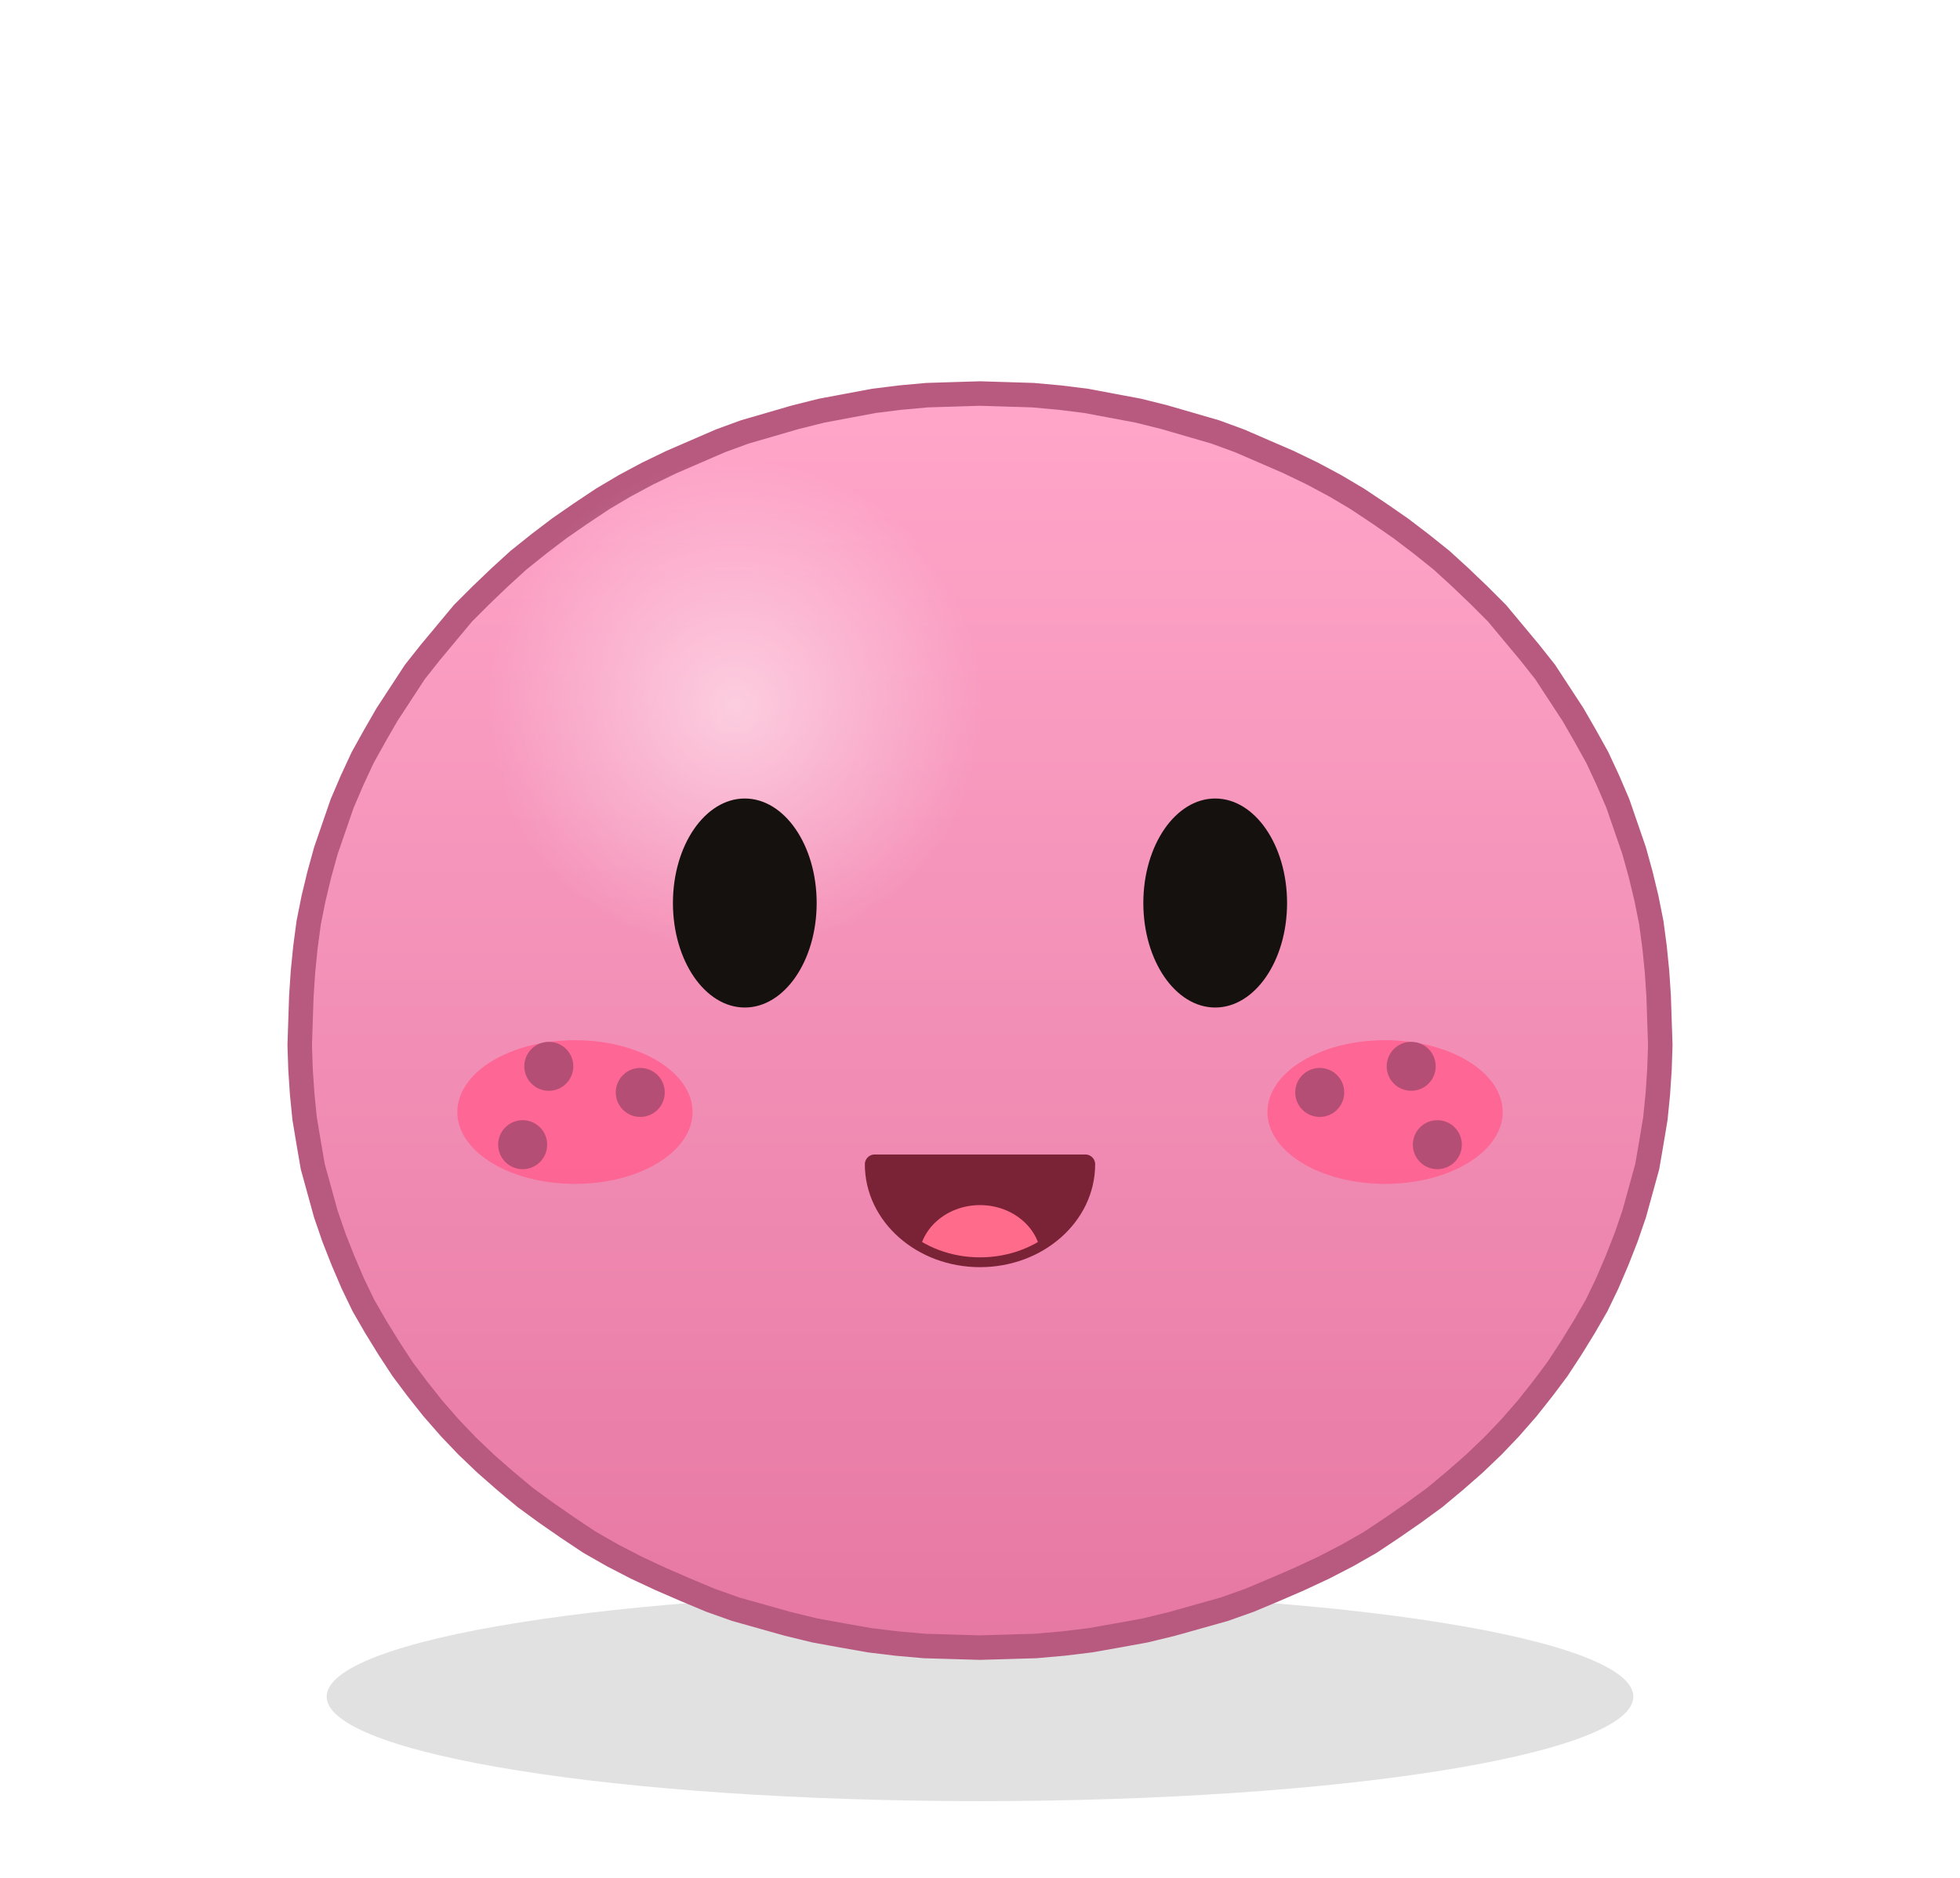
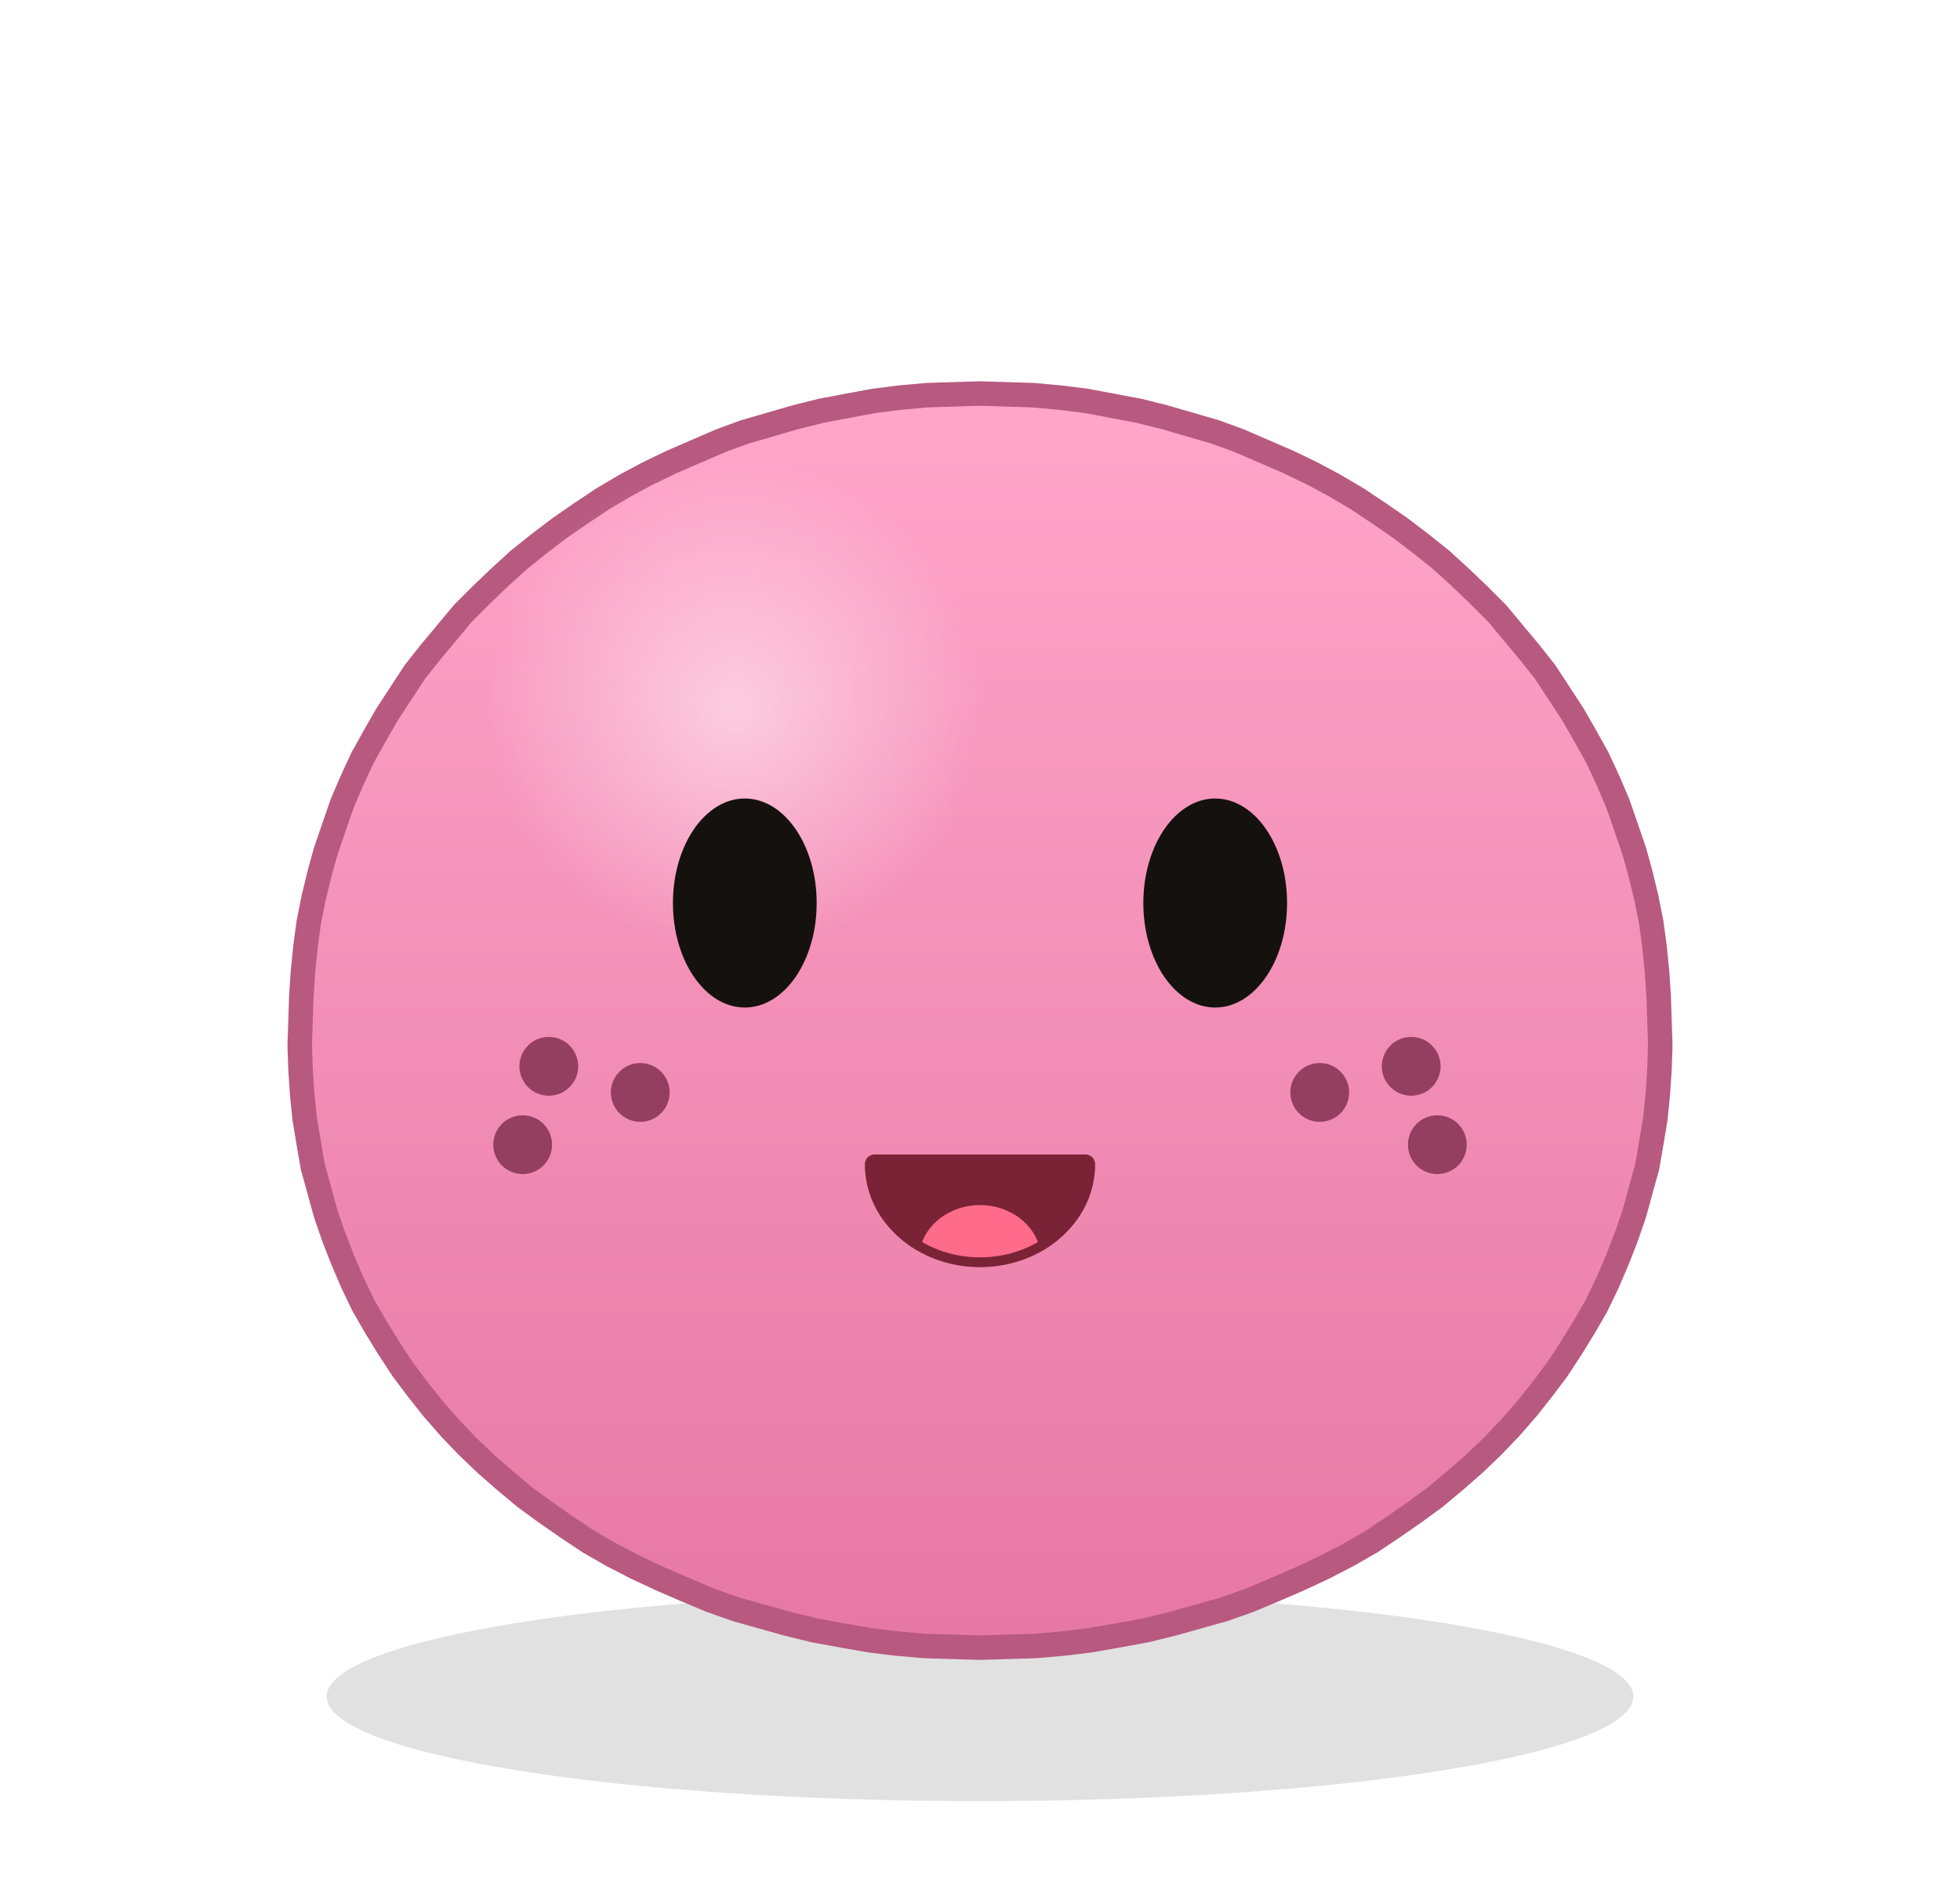
<svg xmlns="http://www.w3.org/2000/svg" viewBox="-120 -125 240 230" width="240" height="230">
  <defs>
    <linearGradient id="g" x1="0" y1="0" x2="0" y2="1">
      <stop offset="0" stop-color="#ffa6c9" />
      <stop offset="1" stop-color="#e678a3" />
    </linearGradient>
    <radialGradient id="h" gradientUnits="userSpaceOnUse" cx="-30.0" cy="-38.4" r="30.4">
      <stop offset="0" stop-color="#fff" stop-opacity=".5" />
      <stop offset="1" stop-color="#fff" stop-opacity="0" />
    </radialGradient>
  </defs>
  <ellipse cx="0" cy="82.8" rx="80.0" ry="12.8" fill="#000" opacity=".12" />
  <path d="M83.2 0.0 L83.3 3.0 L83.2 6.0 L83.0 9.0 L82.7 12.0 L82.2 15.0 L81.7 17.9 L80.9 20.8 L80.1 23.7 L79.1 26.6 L78.0 29.4 L76.8 32.2 L75.5 34.9 L74.0 37.5 L72.4 40.1 L70.7 42.7 L68.9 45.1 L67.0 47.5 L64.9 49.9 L62.8 52.1 L60.5 54.3 L58.1 56.4 L55.7 58.4 L53.1 60.3 L50.5 62.1 L47.8 63.9 L45.0 65.5 L42.1 67.0 L39.1 68.4 L36.1 69.7 L33.0 71.0 L29.9 72.1 L26.7 73.0 L23.5 73.9 L20.2 74.7 L16.9 75.3 L13.5 75.9 L10.2 76.3 L6.8 76.6 L3.4 76.7 L0.0 76.8 L-3.4 76.7 L-6.8 76.6 L-10.2 76.3 L-13.5 75.9 L-16.9 75.3 L-20.2 74.7 L-23.5 73.9 L-26.7 73.0 L-29.9 72.1 L-33.0 71.0 L-36.1 69.7 L-39.1 68.4 L-42.1 67.0 L-45.0 65.5 L-47.8 63.9 L-50.5 62.1 L-53.1 60.3 L-55.7 58.4 L-58.1 56.4 L-60.5 54.3 L-62.8 52.1 L-64.9 49.9 L-67.0 47.5 L-68.9 45.1 L-70.7 42.7 L-72.4 40.1 L-74.0 37.5 L-75.5 34.9 L-76.8 32.2 L-78.0 29.4 L-79.1 26.6 L-80.1 23.7 L-80.9 20.8 L-81.7 17.9 L-82.2 15.0 L-82.7 12.0 L-83.0 9.0 L-83.2 6.0 L-83.3 3.0 L-83.2 0.0 L-83.1 -3.0 L-82.9 -6.0 L-82.6 -9.0 L-82.2 -12.0 L-81.6 -15.0 L-80.9 -17.9 L-80.1 -20.8 L-79.1 -23.7 L-78.1 -26.6 L-76.9 -29.4 L-75.6 -32.2 L-74.1 -34.9 L-72.6 -37.5 L-70.9 -40.1 L-69.2 -42.7 L-67.3 -45.1 L-65.3 -47.5 L-63.3 -49.9 L-61.1 -52.1 L-58.8 -54.3 L-56.5 -56.4 L-54.0 -58.4 L-51.5 -60.3 L-48.9 -62.1 L-46.2 -63.9 L-43.5 -65.5 L-40.7 -67.0 L-37.8 -68.4 L-34.8 -69.7 L-31.8 -71.0 L-28.8 -72.1 L-25.7 -73.0 L-22.6 -73.9 L-19.4 -74.7 L-16.2 -75.3 L-13.0 -75.9 L-9.8 -76.3 L-6.5 -76.6 L-3.3 -76.7 L-0.0 -76.8 L3.3 -76.7 L6.5 -76.6 L9.8 -76.3 L13.0 -75.9 L16.2 -75.3 L19.4 -74.7 L22.6 -73.9 L25.7 -73.0 L28.8 -72.1 L31.8 -71.0 L34.8 -69.7 L37.8 -68.4 L40.7 -67.0 L43.5 -65.5 L46.2 -63.9 L48.9 -62.1 L51.5 -60.3 L54.0 -58.4 L56.5 -56.4 L58.8 -54.3 L61.1 -52.1 L63.3 -49.9 L65.3 -47.5 L67.3 -45.1 L69.2 -42.7 L70.9 -40.1 L72.6 -37.5 L74.1 -34.9 L75.6 -32.2 L76.9 -29.4 L78.1 -26.6 L79.1 -23.7 L80.1 -20.8 L80.9 -17.9 L81.6 -15.0 L82.2 -12.0 L82.6 -9.0 L82.9 -6.0 L83.1 -3.0Z" fill="url(#g)" stroke="#b8597f" stroke-width="3" />
  <path d="M83.2 0.0 L83.3 3.0 L83.2 6.0 L83.0 9.0 L82.7 12.0 L82.2 15.0 L81.7 17.9 L80.9 20.8 L80.1 23.7 L79.1 26.6 L78.0 29.4 L76.8 32.2 L75.5 34.9 L74.0 37.5 L72.4 40.1 L70.7 42.7 L68.9 45.1 L67.0 47.5 L64.9 49.9 L62.8 52.1 L60.5 54.3 L58.1 56.4 L55.7 58.4 L53.1 60.3 L50.5 62.1 L47.8 63.9 L45.0 65.5 L42.1 67.0 L39.1 68.4 L36.1 69.7 L33.0 71.0 L29.9 72.1 L26.7 73.0 L23.5 73.9 L20.2 74.7 L16.9 75.3 L13.5 75.9 L10.2 76.3 L6.8 76.6 L3.4 76.7 L0.0 76.8 L-3.4 76.7 L-6.8 76.6 L-10.2 76.3 L-13.5 75.9 L-16.9 75.3 L-20.2 74.7 L-23.5 73.9 L-26.7 73.0 L-29.9 72.1 L-33.0 71.0 L-36.1 69.7 L-39.1 68.4 L-42.1 67.0 L-45.0 65.5 L-47.8 63.9 L-50.5 62.1 L-53.1 60.3 L-55.7 58.4 L-58.1 56.4 L-60.5 54.3 L-62.8 52.1 L-64.9 49.9 L-67.0 47.5 L-68.9 45.1 L-70.7 42.7 L-72.4 40.1 L-74.0 37.5 L-75.5 34.9 L-76.8 32.2 L-78.0 29.4 L-79.1 26.6 L-80.1 23.7 L-80.9 20.8 L-81.7 17.9 L-82.2 15.0 L-82.7 12.0 L-83.0 9.0 L-83.2 6.0 L-83.3 3.0 L-83.2 0.0 L-83.1 -3.0 L-82.9 -6.0 L-82.6 -9.0 L-82.2 -12.0 L-81.6 -15.0 L-80.9 -17.9 L-80.1 -20.8 L-79.1 -23.7 L-78.1 -26.6 L-76.9 -29.4 L-75.6 -32.2 L-74.1 -34.9 L-72.6 -37.5 L-70.9 -40.1 L-69.2 -42.7 L-67.3 -45.1 L-65.3 -47.5 L-63.3 -49.9 L-61.1 -52.1 L-58.8 -54.3 L-56.5 -56.4 L-54.0 -58.4 L-51.5 -60.3 L-48.9 -62.1 L-46.2 -63.9 L-43.5 -65.5 L-40.7 -67.0 L-37.8 -68.4 L-34.8 -69.7 L-31.8 -71.0 L-28.8 -72.1 L-25.7 -73.0 L-22.6 -73.9 L-19.4 -74.7 L-16.2 -75.3 L-13.0 -75.9 L-9.8 -76.3 L-6.5 -76.6 L-3.3 -76.7 L-0.0 -76.8 L3.3 -76.7 L6.5 -76.6 L9.8 -76.3 L13.0 -75.9 L16.2 -75.3 L19.4 -74.7 L22.6 -73.9 L25.7 -73.0 L28.8 -72.1 L31.8 -71.0 L34.8 -69.7 L37.8 -68.4 L40.7 -67.0 L43.5 -65.5 L46.2 -63.9 L48.9 -62.1 L51.5 -60.3 L54.0 -58.4 L56.5 -56.4 L58.8 -54.3 L61.1 -52.1 L63.3 -49.9 L65.3 -47.5 L67.3 -45.1 L69.2 -42.7 L70.9 -40.1 L72.6 -37.5 L74.1 -34.9 L75.6 -32.2 L76.9 -29.4 L78.1 -26.6 L79.1 -23.7 L80.1 -20.8 L80.9 -17.9 L81.6 -15.0 L82.2 -12.0 L82.6 -9.0 L82.9 -6.0 L83.1 -3.0Z" fill="url(#h)" />
  <g transform="translate(0 22)" />
-   <ellipse cx="-49.6" cy="11.2" rx="14.4" ry="8.8" fill="#ff5f8f" opacity=".85" />
-   <circle cx="-41.6" cy="8.8" r="3.0" fill="#9e4669" opacity=".75" />
-   <circle cx="-52.8" cy="5.6" r="3.0" fill="#9e4669" opacity=".75" />
-   <circle cx="-56.0" cy="15.2" r="3.0" fill="#9e4669" opacity=".75" />
-   <ellipse cx="49.6" cy="11.2" rx="14.4" ry="8.8" fill="#ff5f8f" opacity=".85" />
-   <circle cx="41.6" cy="8.8" r="3.0" fill="#9e4669" opacity=".75" />
-   <circle cx="52.8" cy="5.6" r="3.0" fill="#9e4669" opacity=".75" />
-   <circle cx="56.0" cy="15.2" r="3.0" fill="#9e4669" opacity=".75" />
+   <circle cx="-41.6" cy="8.8" r="3.6" fill="#943f60" />
+   <circle cx="-52.8" cy="5.6" r="3.6" fill="#943f60" />
+   <circle cx="-56.0" cy="15.2" r="3.6" fill="#943f60" />
+   <circle cx="41.6" cy="8.8" r="3.6" fill="#943f60" />
+   <circle cx="52.8" cy="5.6" r="3.6" fill="#943f60" />
+   <circle cx="56.0" cy="15.2" r="3.6" fill="#943f60" />
  <ellipse cx="-28.8" cy="-14.4" rx="8.8" ry="12.8" fill="#15110f" />
  <ellipse cx="28.8" cy="-14.4" rx="8.8" ry="12.8" fill="#15110f" />
  <clipPath id="m">
    <path d="M-12.9 17.6 A12.9 11.4 0 0 0 12.9 17.6Z" />
  </clipPath>
  <path d="M-12.9 17.6 A12.9 11.4 0 0 0 12.9 17.6Z" fill="#7a2236" stroke="#7a2236" stroke-width="2.4" stroke-linejoin="round" />
  <ellipse clip-path="url(#m)" cx="0" cy="29.3" rx="7.5" ry="6.7" fill="#ff6b8a" />
</svg>
